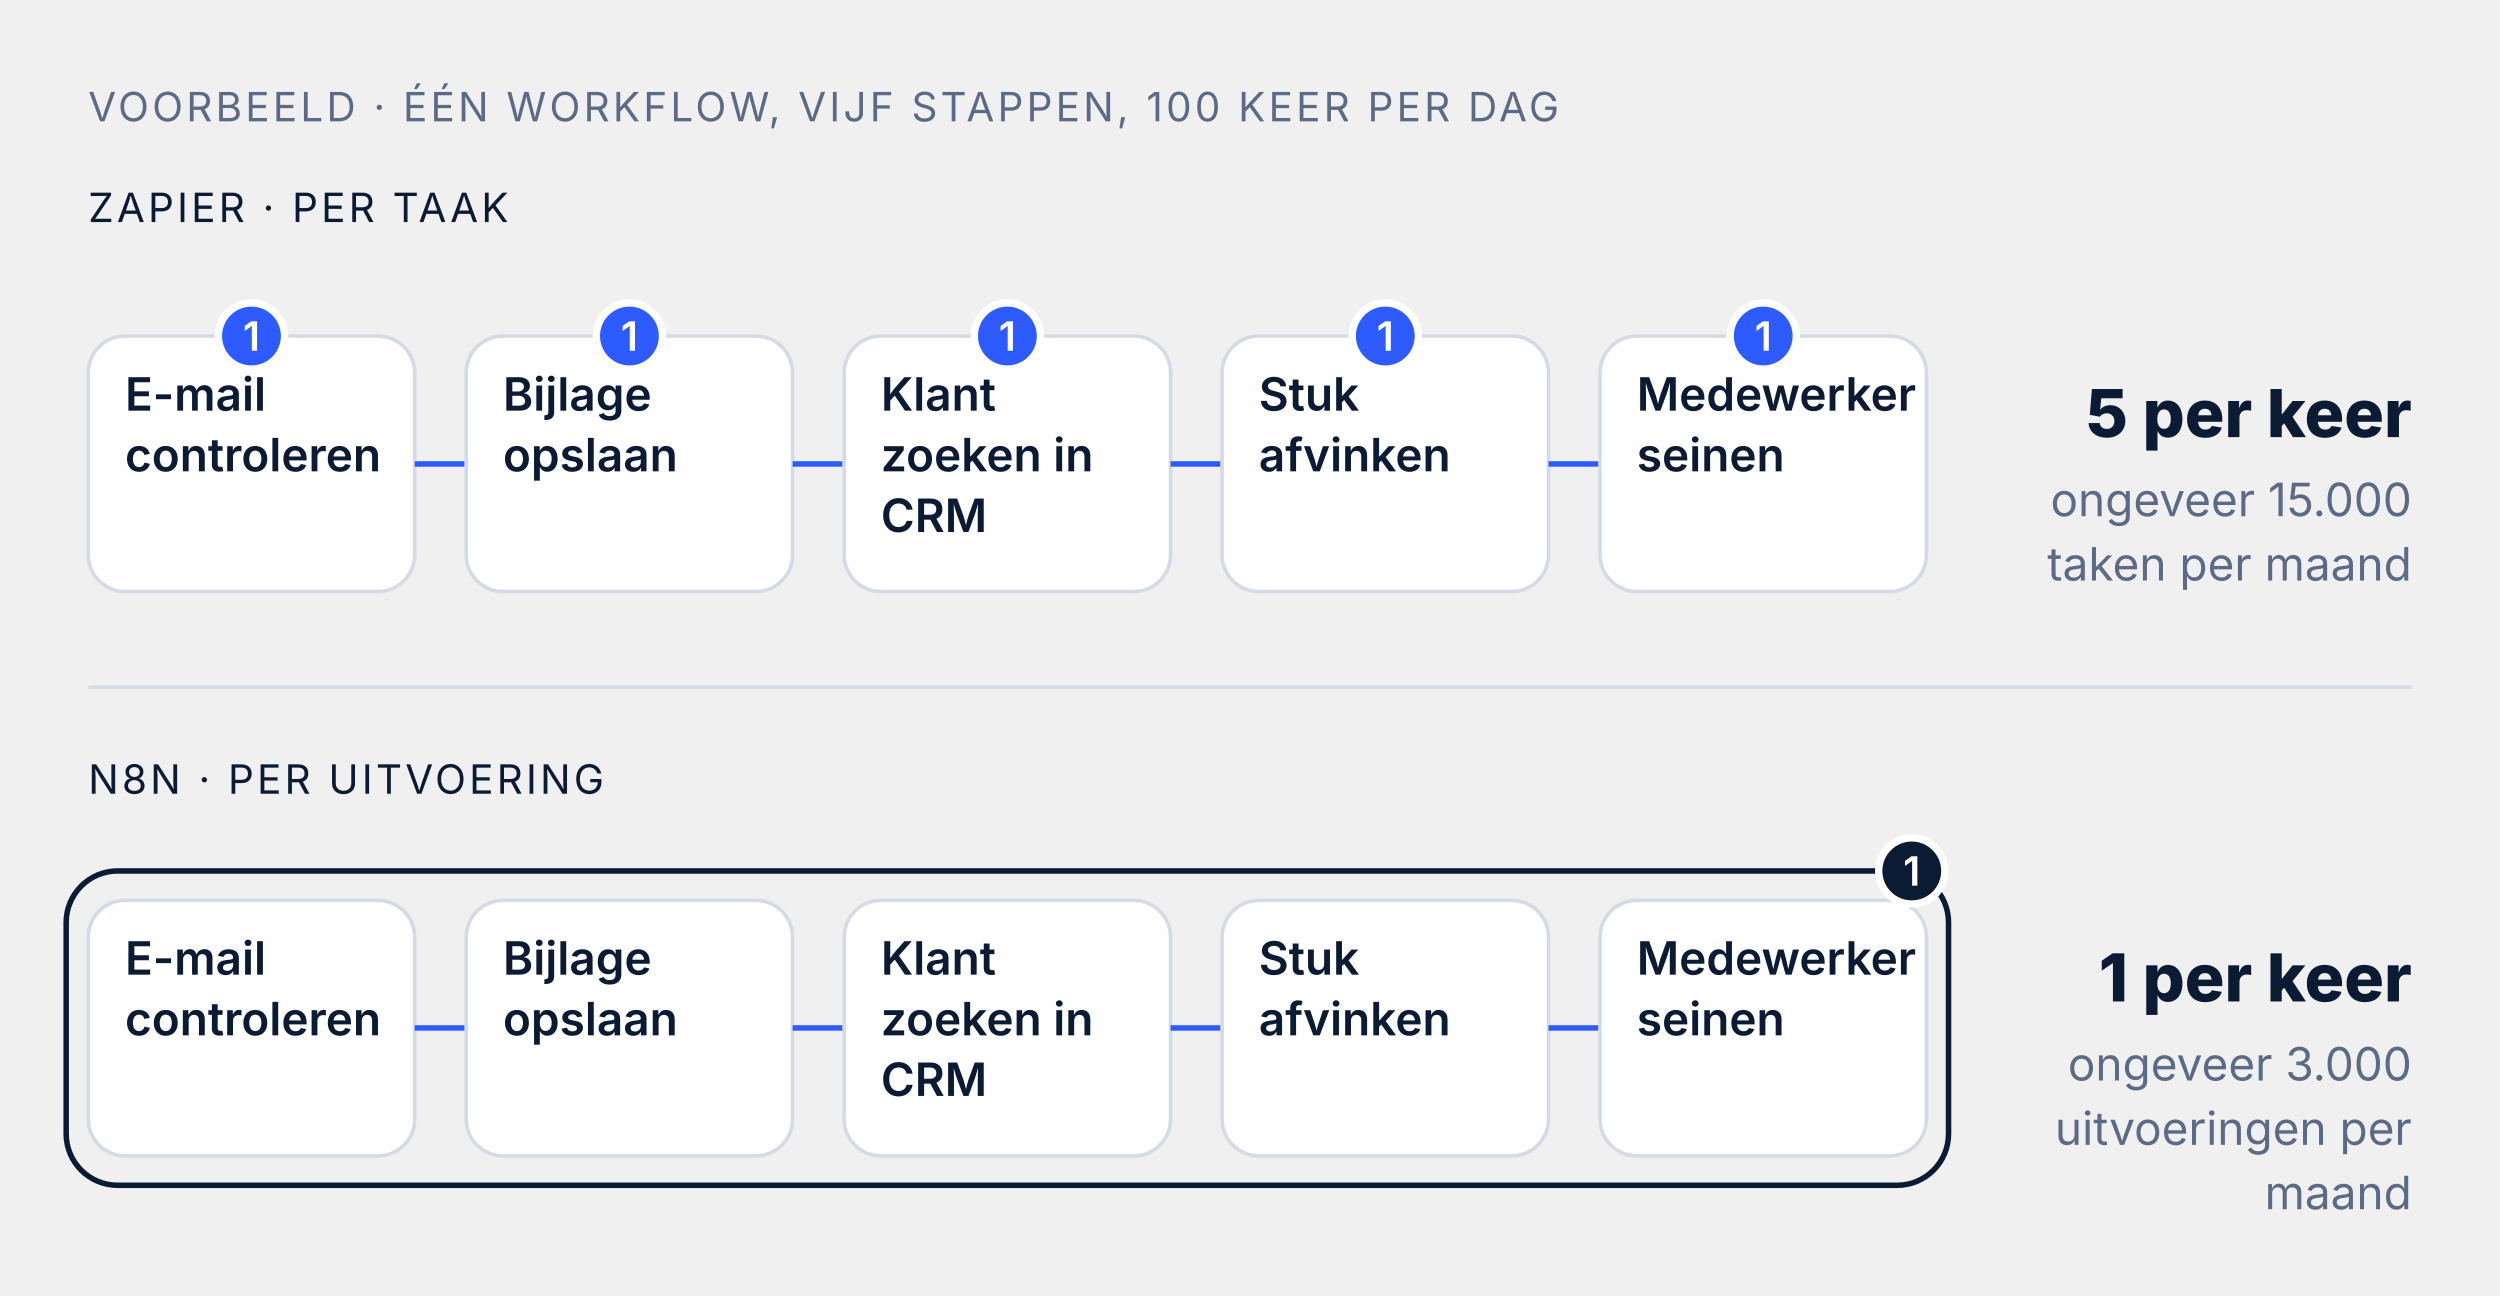
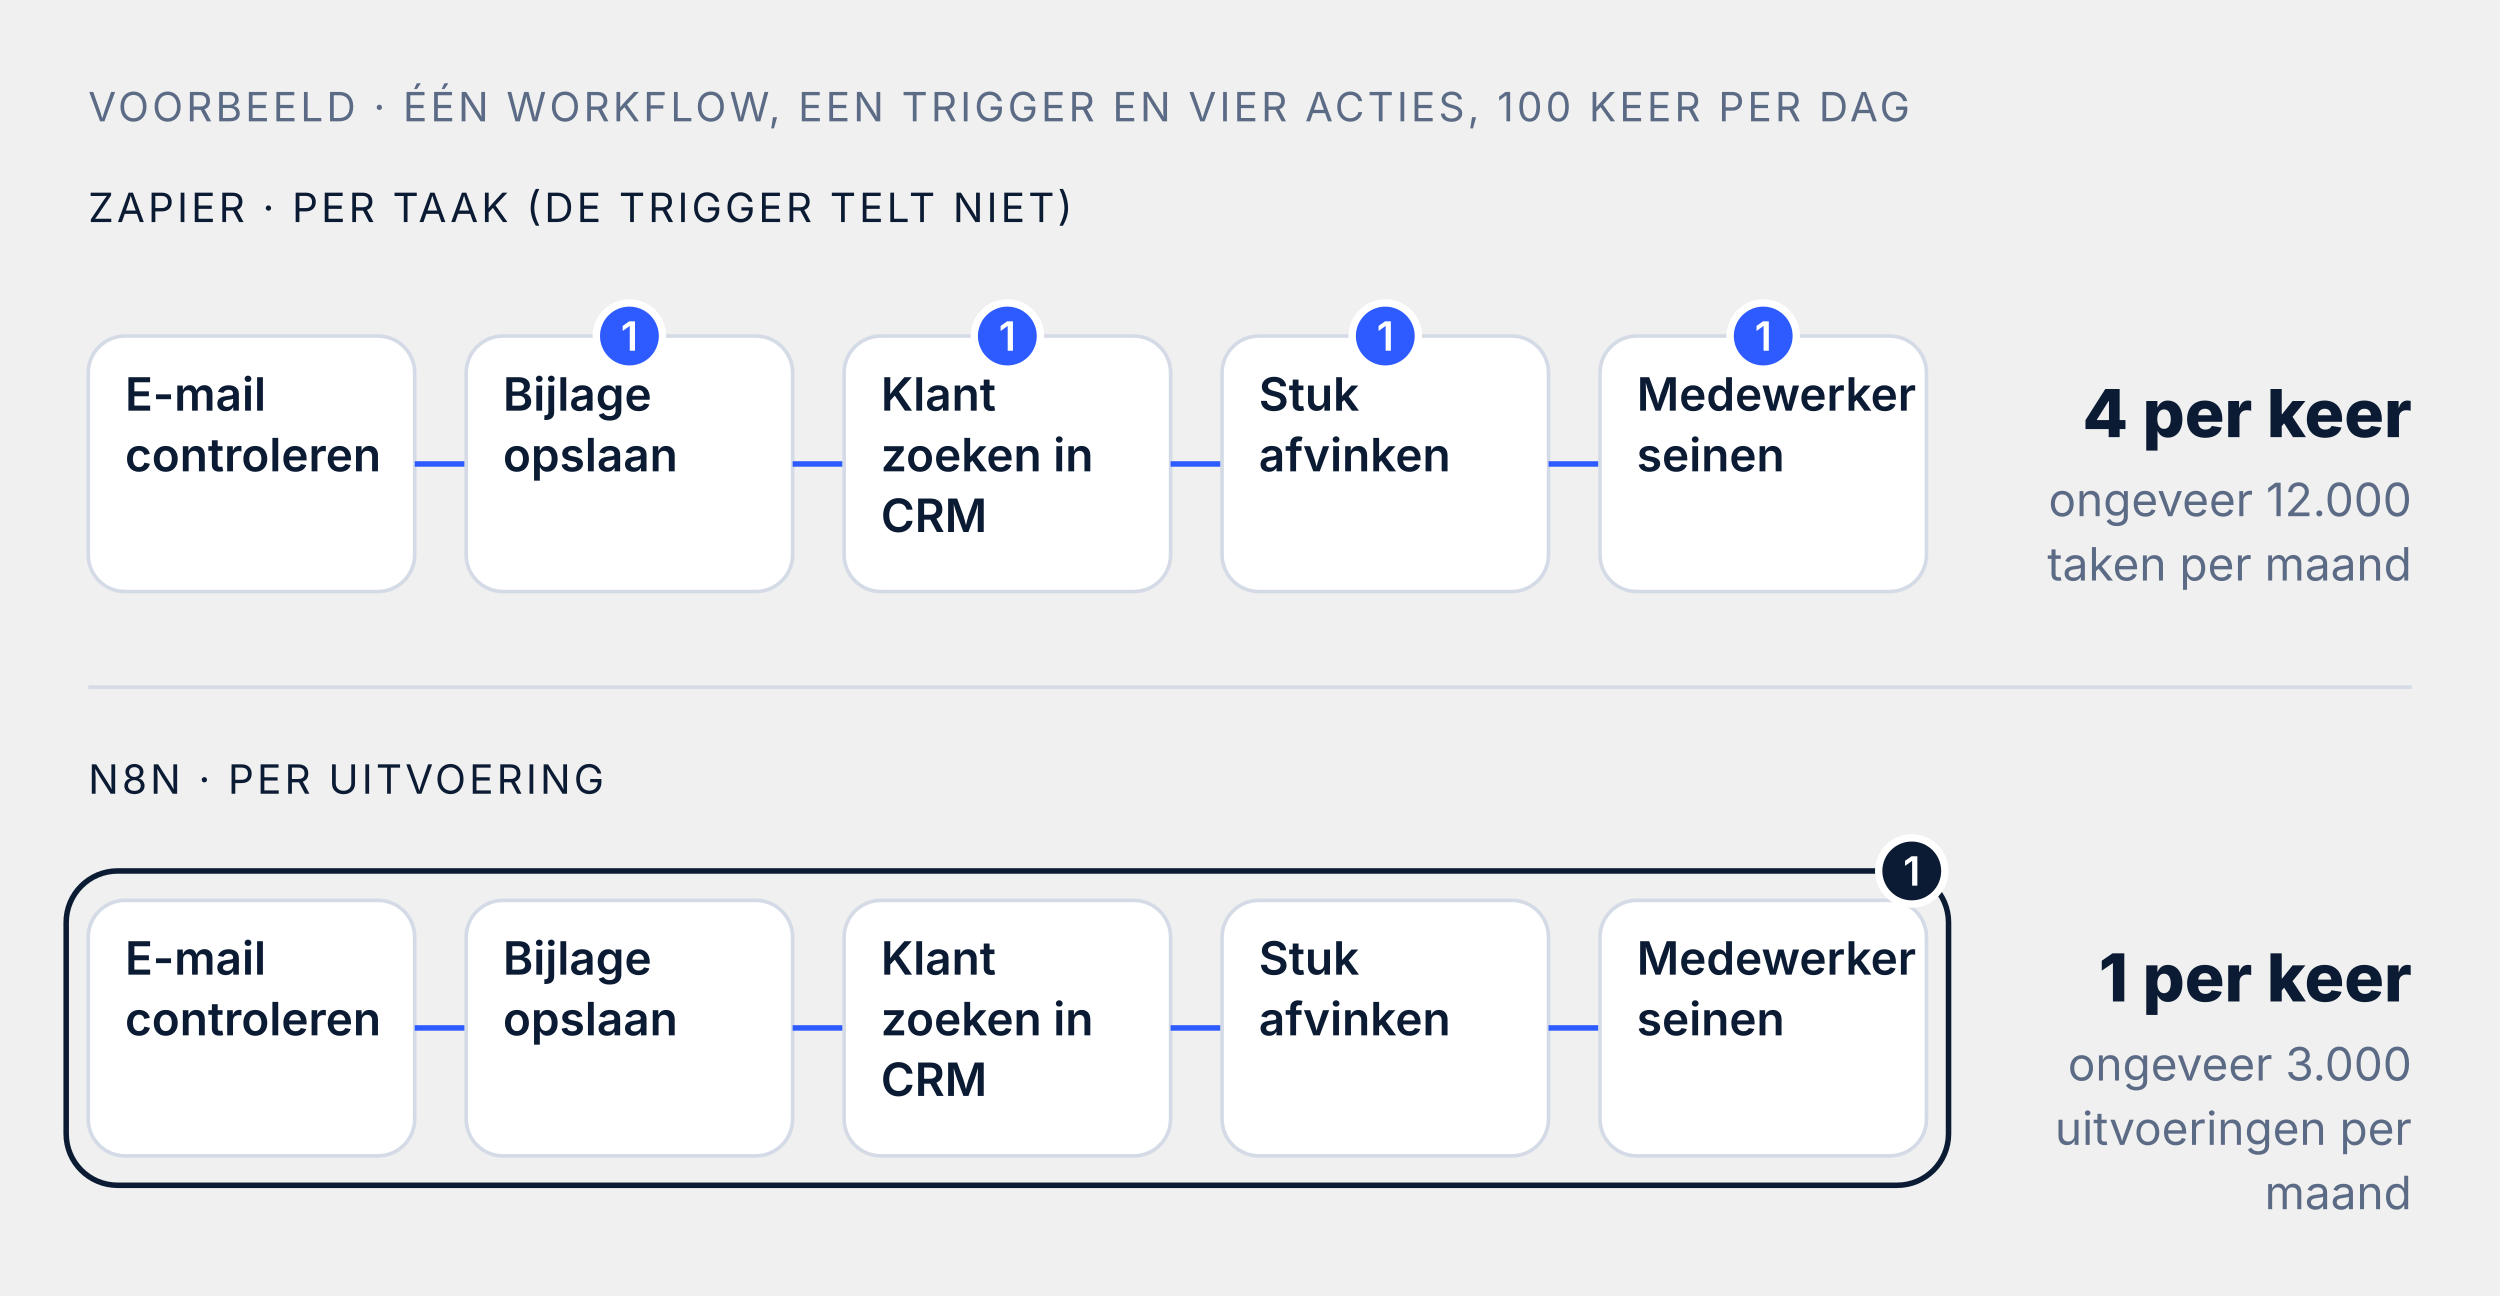
<svg xmlns="http://www.w3.org/2000/svg" width="680" height="352.4" font-family="Inter, system-ui, sans-serif" viewBox="0 0 680 352.4">
-   <text x="24" y="33" fill="#5C6B85" class="m" font-size="11" letter-spacing=".08em">VOORBEELD · ÉÉN WORKFLOW, VIJF STAPPEN, 100 KEER PER DAG</text>
-   <text x="24" y="60.4" fill="#0B1B33" class="m" font-size="11" letter-spacing=".08em">ZAPIER · PER TAAK</text>
-   <rect width="88.8" height="69.5" x="24" y="91.4" fill="#FFF" stroke="#D5DBE6" rx="10" />
-   <text x="34" y="111.7" fill="#0B1B33" font-size="12.5" font-weight="600">E-mail</text>
-   <text x="34" y="128.2" fill="#0B1B33" font-size="12.5" font-weight="600">controleren</text>
-   <path fill="none" stroke="#2E5BFF" stroke-width="1.5" d="M112.8 126.2h14" />
-   <circle cx="68.4" cy="91.4" r="9" fill="#2E5BFF" stroke="#FFF" stroke-width="2" />
-   <text x="68.4" y="95.4" fill="#fff" font-size="11" font-weight="600" text-anchor="middle">1</text>
-   <rect width="88.8" height="69.5" x="126.8" y="91.4" fill="#FFF" stroke="#D5DBE6" rx="10" />
-   <text x="136.8" y="111.7" fill="#0B1B33" font-size="12.5" font-weight="600">Bijlage</text>
-   <text x="136.8" y="128.2" fill="#0B1B33" font-size="12.5" font-weight="600">opslaan</text>
-   <path fill="none" stroke="#2E5BFF" stroke-width="1.5" d="M215.6 126.2h14" />
-   <circle cx="171.2" cy="91.4" r="9" fill="#2E5BFF" stroke="#FFF" stroke-width="2" />
+   <text x="24" y="33" fill="#5c6b85" class="m" font-size="11" letter-spacing=".08em">VOORBEELD · ÉÉN WORKFLOW, EEN TRIGGER EN VIER ACTIES, 100 KEER PER DAG</text>
+   <text x="24" y="60.4" fill="#0b1b33" class="m" font-size="11" letter-spacing=".08em">ZAPIER · PER TAAK (DE TRIGGER TELT NIET)</text>
+   <rect width="88.8" height="69.5" x="24" y="91.4" fill="#fff" stroke="#d5dbe6" rx="10" />
+   <text x="34" y="111.7" fill="#0b1b33" font-size="12.5" font-weight="600">E-mail</text>
+   <text x="34" y="128.2" fill="#0b1b33" font-size="12.5" font-weight="600">controleren</text>
+   <path fill="none" stroke="#2e5bff" stroke-width="1.5" d="M112.8 126.2h14" />
+   <rect width="88.8" height="69.5" x="126.8" y="91.4" fill="#fff" stroke="#d5dbe6" rx="10" />
+   <text x="136.8" y="111.7" fill="#0b1b33" font-size="12.5" font-weight="600">Bijlage</text>
+   <text x="136.8" y="128.2" fill="#0b1b33" font-size="12.5" font-weight="600">opslaan</text>
+   <path fill="none" stroke="#2e5bff" stroke-width="1.5" d="M215.6 126.2h14" />
+   <circle cx="171.2" cy="91.4" r="9" fill="#2e5bff" stroke="#fff" stroke-width="2" />
  <text x="171.2" y="95.4" fill="#fff" font-size="11" font-weight="600" text-anchor="middle">1</text>
-   <rect width="88.8" height="69.5" x="229.6" y="91.4" fill="#FFF" stroke="#D5DBE6" rx="10" />
-   <text x="239.6" y="111.7" fill="#0B1B33" font-size="12.5" font-weight="600">Klant</text>
-   <text x="239.6" y="128.2" fill="#0B1B33" font-size="12.5" font-weight="600">zoeken in</text>
-   <text x="239.6" y="144.7" fill="#0B1B33" font-size="12.5" font-weight="600">CRM</text>
-   <path fill="none" stroke="#2E5BFF" stroke-width="1.5" d="M318.4 126.2h14" />
-   <circle cx="274" cy="91.4" r="9" fill="#2E5BFF" stroke="#FFF" stroke-width="2" />
+   <rect width="88.8" height="69.5" x="229.6" y="91.4" fill="#fff" stroke="#d5dbe6" rx="10" />
+   <text x="239.6" y="111.7" fill="#0b1b33" font-size="12.5" font-weight="600">Klant</text>
+   <text x="239.6" y="128.2" fill="#0b1b33" font-size="12.5" font-weight="600">zoeken in</text>
+   <text x="239.6" y="144.7" fill="#0b1b33" font-size="12.5" font-weight="600">CRM</text>
+   <path fill="none" stroke="#2e5bff" stroke-width="1.5" d="M318.4 126.2h14" />
+   <circle cx="274" cy="91.4" r="9" fill="#2e5bff" stroke="#fff" stroke-width="2" />
  <text x="274" y="95.4" fill="#fff" font-size="11" font-weight="600" text-anchor="middle">1</text>
-   <rect width="88.8" height="69.5" x="332.4" y="91.4" fill="#FFF" stroke="#D5DBE6" rx="10" />
-   <text x="342.4" y="111.7" fill="#0B1B33" font-size="12.5" font-weight="600">Stuk</text>
-   <text x="342.4" y="128.2" fill="#0B1B33" font-size="12.5" font-weight="600">afvinken</text>
-   <path fill="none" stroke="#2E5BFF" stroke-width="1.5" d="M421.2 126.2h14" />
-   <circle cx="376.8" cy="91.4" r="9" fill="#2E5BFF" stroke="#FFF" stroke-width="2" />
+   <rect width="88.8" height="69.5" x="332.4" y="91.4" fill="#fff" stroke="#d5dbe6" rx="10" />
+   <text x="342.4" y="111.7" fill="#0b1b33" font-size="12.5" font-weight="600">Stuk</text>
+   <text x="342.4" y="128.2" fill="#0b1b33" font-size="12.5" font-weight="600">afvinken</text>
+   <path fill="none" stroke="#2e5bff" stroke-width="1.5" d="M421.2 126.2h14" />
+   <circle cx="376.8" cy="91.4" r="9" fill="#2e5bff" stroke="#fff" stroke-width="2" />
  <text x="376.8" y="95.4" fill="#fff" font-size="11" font-weight="600" text-anchor="middle">1</text>
-   <rect width="88.8" height="69.5" x="435.2" y="91.4" fill="#FFF" stroke="#D5DBE6" rx="10" />
-   <text x="445.2" y="111.7" fill="#0B1B33" font-size="12.5" font-weight="600">Medewerker</text>
-   <text x="445.2" y="128.2" fill="#0B1B33" font-size="12.5" font-weight="600">seinen</text>
-   <circle cx="479.6" cy="91.4" r="9" fill="#2E5BFF" stroke="#FFF" stroke-width="2" />
+   <rect width="88.8" height="69.5" x="435.2" y="91.4" fill="#fff" stroke="#d5dbe6" rx="10" />
+   <text x="445.2" y="111.7" fill="#0b1b33" font-size="12.5" font-weight="600">Medewerker</text>
+   <text x="445.2" y="128.2" fill="#0b1b33" font-size="12.5" font-weight="600">seinen</text>
+   <circle cx="479.6" cy="91.4" r="9" fill="#2e5bff" stroke="#fff" stroke-width="2" />
  <text x="479.6" y="95.4" fill="#fff" font-size="11" font-weight="600" text-anchor="middle">1</text>
-   <text x="656" y="118.9" fill="#0B1B33" class="d" font-size="18" font-weight="800" text-anchor="end">5 per keer</text>
-   <text x="656" y="140.4" fill="#5C6B85" font-size="12.5" text-anchor="end">ongeveer 15.000</text>
-   <text x="656" y="157.9" fill="#5C6B85" font-size="12.5" text-anchor="end">taken per maand</text>
-   <path fill="none" stroke="#D5DBE6" d="M24 186.9h632" />
-   <text x="24" y="215.9" fill="#0B1B33" class="m" font-size="11" letter-spacing=".08em">N8N · PER UITVOERING</text>
-   <rect width="512" height="85.5" x="18" y="236.9" fill="none" stroke="#0B1B33" stroke-width="1.5" rx="14" />
-   <rect width="88.8" height="69.5" x="24" y="244.9" fill="#FFF" stroke="#D5DBE6" rx="10" />
-   <text x="34" y="265.1" fill="#0B1B33" font-size="12.5" font-weight="600">E-mail</text>
-   <text x="34" y="281.6" fill="#0B1B33" font-size="12.5" font-weight="600">controleren</text>
-   <path fill="none" stroke="#2E5BFF" stroke-width="1.5" d="M112.8 279.6h14" />
-   <rect width="88.8" height="69.5" x="126.8" y="244.9" fill="#FFF" stroke="#D5DBE6" rx="10" />
-   <text x="136.8" y="265.1" fill="#0B1B33" font-size="12.5" font-weight="600">Bijlage</text>
-   <text x="136.8" y="281.6" fill="#0B1B33" font-size="12.5" font-weight="600">opslaan</text>
-   <path fill="none" stroke="#2E5BFF" stroke-width="1.5" d="M215.6 279.6h14" />
-   <rect width="88.8" height="69.5" x="229.6" y="244.9" fill="#FFF" stroke="#D5DBE6" rx="10" />
-   <text x="239.6" y="265.1" fill="#0B1B33" font-size="12.5" font-weight="600">Klant</text>
-   <text x="239.6" y="281.6" fill="#0B1B33" font-size="12.5" font-weight="600">zoeken in</text>
-   <text x="239.6" y="298.1" fill="#0B1B33" font-size="12.5" font-weight="600">CRM</text>
-   <path fill="none" stroke="#2E5BFF" stroke-width="1.5" d="M318.4 279.6h14" />
-   <rect width="88.8" height="69.5" x="332.4" y="244.9" fill="#FFF" stroke="#D5DBE6" rx="10" />
-   <text x="342.4" y="265.1" fill="#0B1B33" font-size="12.5" font-weight="600">Stuk</text>
-   <text x="342.4" y="281.6" fill="#0B1B33" font-size="12.5" font-weight="600">afvinken</text>
-   <path fill="none" stroke="#2E5BFF" stroke-width="1.5" d="M421.2 279.6h14" />
-   <rect width="88.8" height="69.5" x="435.2" y="244.9" fill="#FFF" stroke="#D5DBE6" rx="10" />
-   <text x="445.2" y="265.1" fill="#0B1B33" font-size="12.5" font-weight="600">Medewerker</text>
-   <text x="445.2" y="281.6" fill="#0B1B33" font-size="12.5" font-weight="600">seinen</text>
-   <circle cx="520" cy="236.9" r="9" fill="#0B1B33" stroke="#FFF" stroke-width="2" />
+   <text x="656" y="118.9" fill="#0b1b33" class="d" font-size="18" font-weight="800" text-anchor="end">4 per keer</text>
+   <text x="656" y="140.4" fill="#5c6b85" font-size="12.5" text-anchor="end">ongeveer 12.000</text>
+   <text x="656" y="157.9" fill="#5c6b85" font-size="12.5" text-anchor="end">taken per maand</text>
+   <path fill="none" stroke="#d5dbe6" d="M24 186.9h632" />
+   <text x="24" y="215.9" fill="#0b1b33" class="m" font-size="11" letter-spacing=".08em">N8N · PER UITVOERING</text>
+   <rect width="512" height="85.5" x="18" y="236.9" fill="none" stroke="#0b1b33" stroke-width="1.5" rx="14" />
+   <rect width="88.8" height="69.5" x="24" y="244.9" fill="#fff" stroke="#d5dbe6" rx="10" />
+   <text x="34" y="265.1" fill="#0b1b33" font-size="12.5" font-weight="600">E-mail</text>
+   <text x="34" y="281.6" fill="#0b1b33" font-size="12.5" font-weight="600">controleren</text>
+   <path fill="none" stroke="#2e5bff" stroke-width="1.5" d="M112.8 279.6h14" />
+   <rect width="88.8" height="69.5" x="126.8" y="244.9" fill="#fff" stroke="#d5dbe6" rx="10" />
+   <text x="136.8" y="265.1" fill="#0b1b33" font-size="12.5" font-weight="600">Bijlage</text>
+   <text x="136.8" y="281.6" fill="#0b1b33" font-size="12.5" font-weight="600">opslaan</text>
+   <path fill="none" stroke="#2e5bff" stroke-width="1.5" d="M215.6 279.6h14" />
+   <rect width="88.8" height="69.5" x="229.6" y="244.9" fill="#fff" stroke="#d5dbe6" rx="10" />
+   <text x="239.6" y="265.1" fill="#0b1b33" font-size="12.5" font-weight="600">Klant</text>
+   <text x="239.6" y="281.6" fill="#0b1b33" font-size="12.5" font-weight="600">zoeken in</text>
+   <text x="239.6" y="298.1" fill="#0b1b33" font-size="12.5" font-weight="600">CRM</text>
+   <path fill="none" stroke="#2e5bff" stroke-width="1.5" d="M318.4 279.6h14" />
+   <rect width="88.8" height="69.5" x="332.4" y="244.9" fill="#fff" stroke="#d5dbe6" rx="10" />
+   <text x="342.4" y="265.1" fill="#0b1b33" font-size="12.5" font-weight="600">Stuk</text>
+   <text x="342.4" y="281.6" fill="#0b1b33" font-size="12.5" font-weight="600">afvinken</text>
+   <path fill="none" stroke="#2e5bff" stroke-width="1.5" d="M421.2 279.6h14" />
+   <rect width="88.8" height="69.5" x="435.2" y="244.9" fill="#fff" stroke="#d5dbe6" rx="10" />
+   <text x="445.2" y="265.1" fill="#0b1b33" font-size="12.5" font-weight="600">Medewerker</text>
+   <text x="445.2" y="281.6" fill="#0b1b33" font-size="12.5" font-weight="600">seinen</text>
+   <circle cx="520" cy="236.9" r="9" fill="#0b1b33" stroke="#fff" stroke-width="2" />
  <text x="520" y="240.9" fill="#fff" font-size="11" font-weight="600" text-anchor="middle">1</text>
-   <text x="656" y="272.4" fill="#0B1B33" class="d" font-size="18" font-weight="800" text-anchor="end">1 per keer</text>
-   <text x="656" y="293.9" fill="#5C6B85" font-size="12.5" text-anchor="end">ongeveer 3.000</text>
-   <text x="656" y="311.4" fill="#5C6B85" font-size="12.5" text-anchor="end">uitvoeringen per</text>
-   <text x="656" y="328.9" fill="#5C6B85" font-size="12.5" text-anchor="end">maand</text>
+   <text x="656" y="272.4" fill="#0b1b33" class="d" font-size="18" font-weight="800" text-anchor="end">1 per keer</text>
+   <text x="656" y="293.9" fill="#5c6b85" font-size="12.5" text-anchor="end">ongeveer 3.000</text>
+   <text x="656" y="311.4" fill="#5c6b85" font-size="12.5" text-anchor="end">uitvoeringen per</text>
+   <text x="656" y="328.9" fill="#5c6b85" font-size="12.5" text-anchor="end">maand</text>
</svg>
